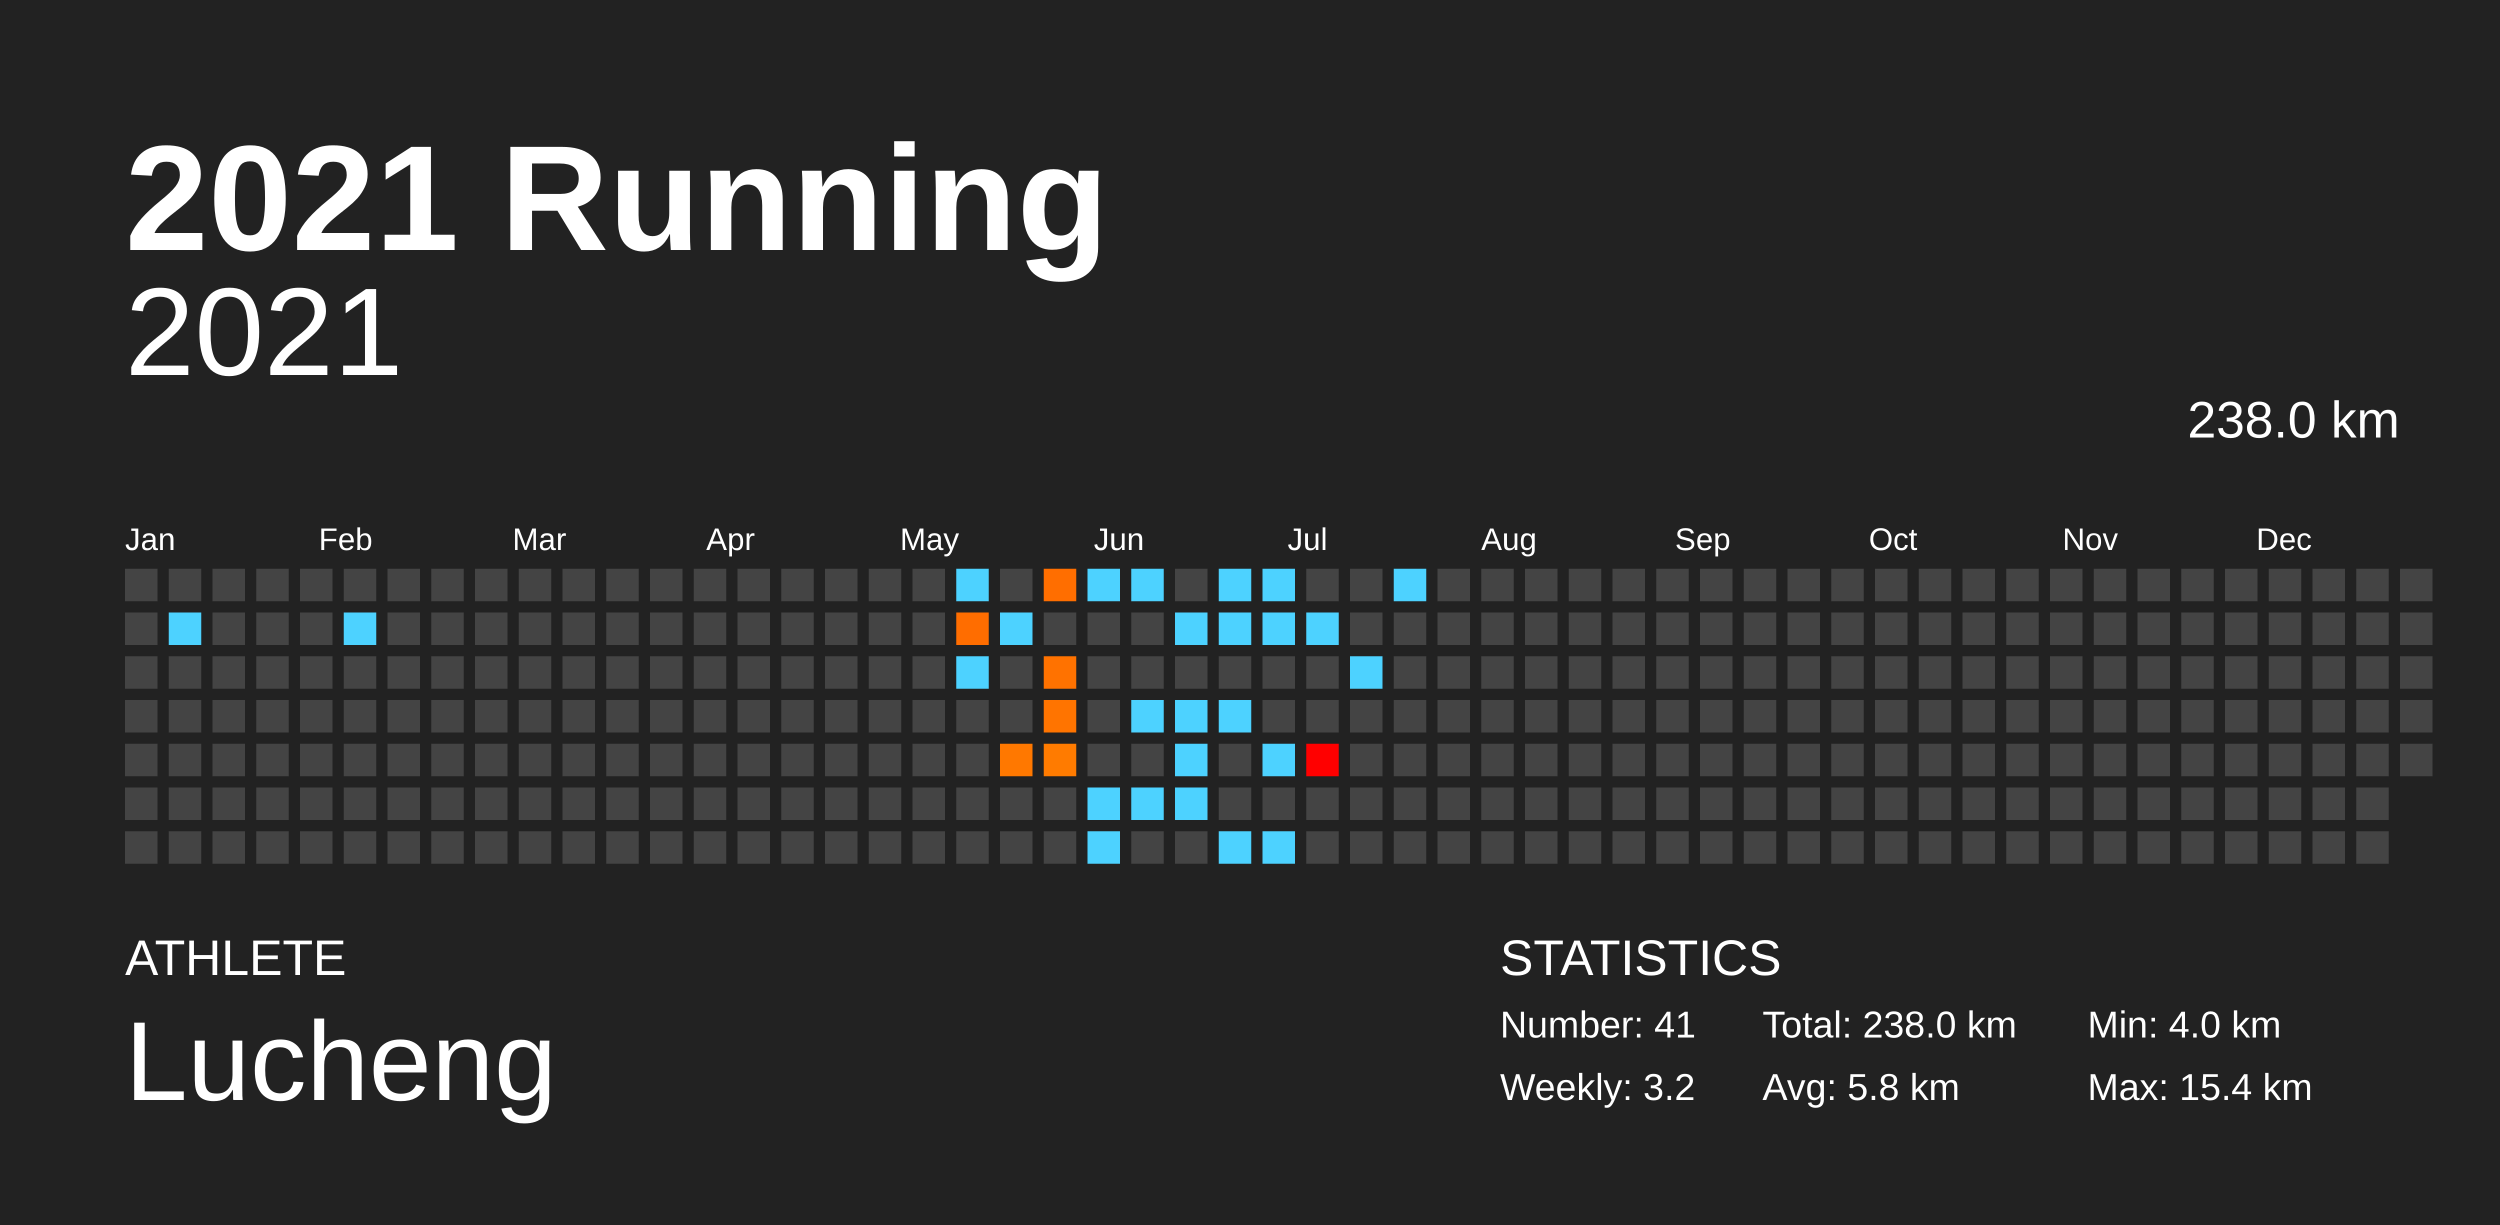
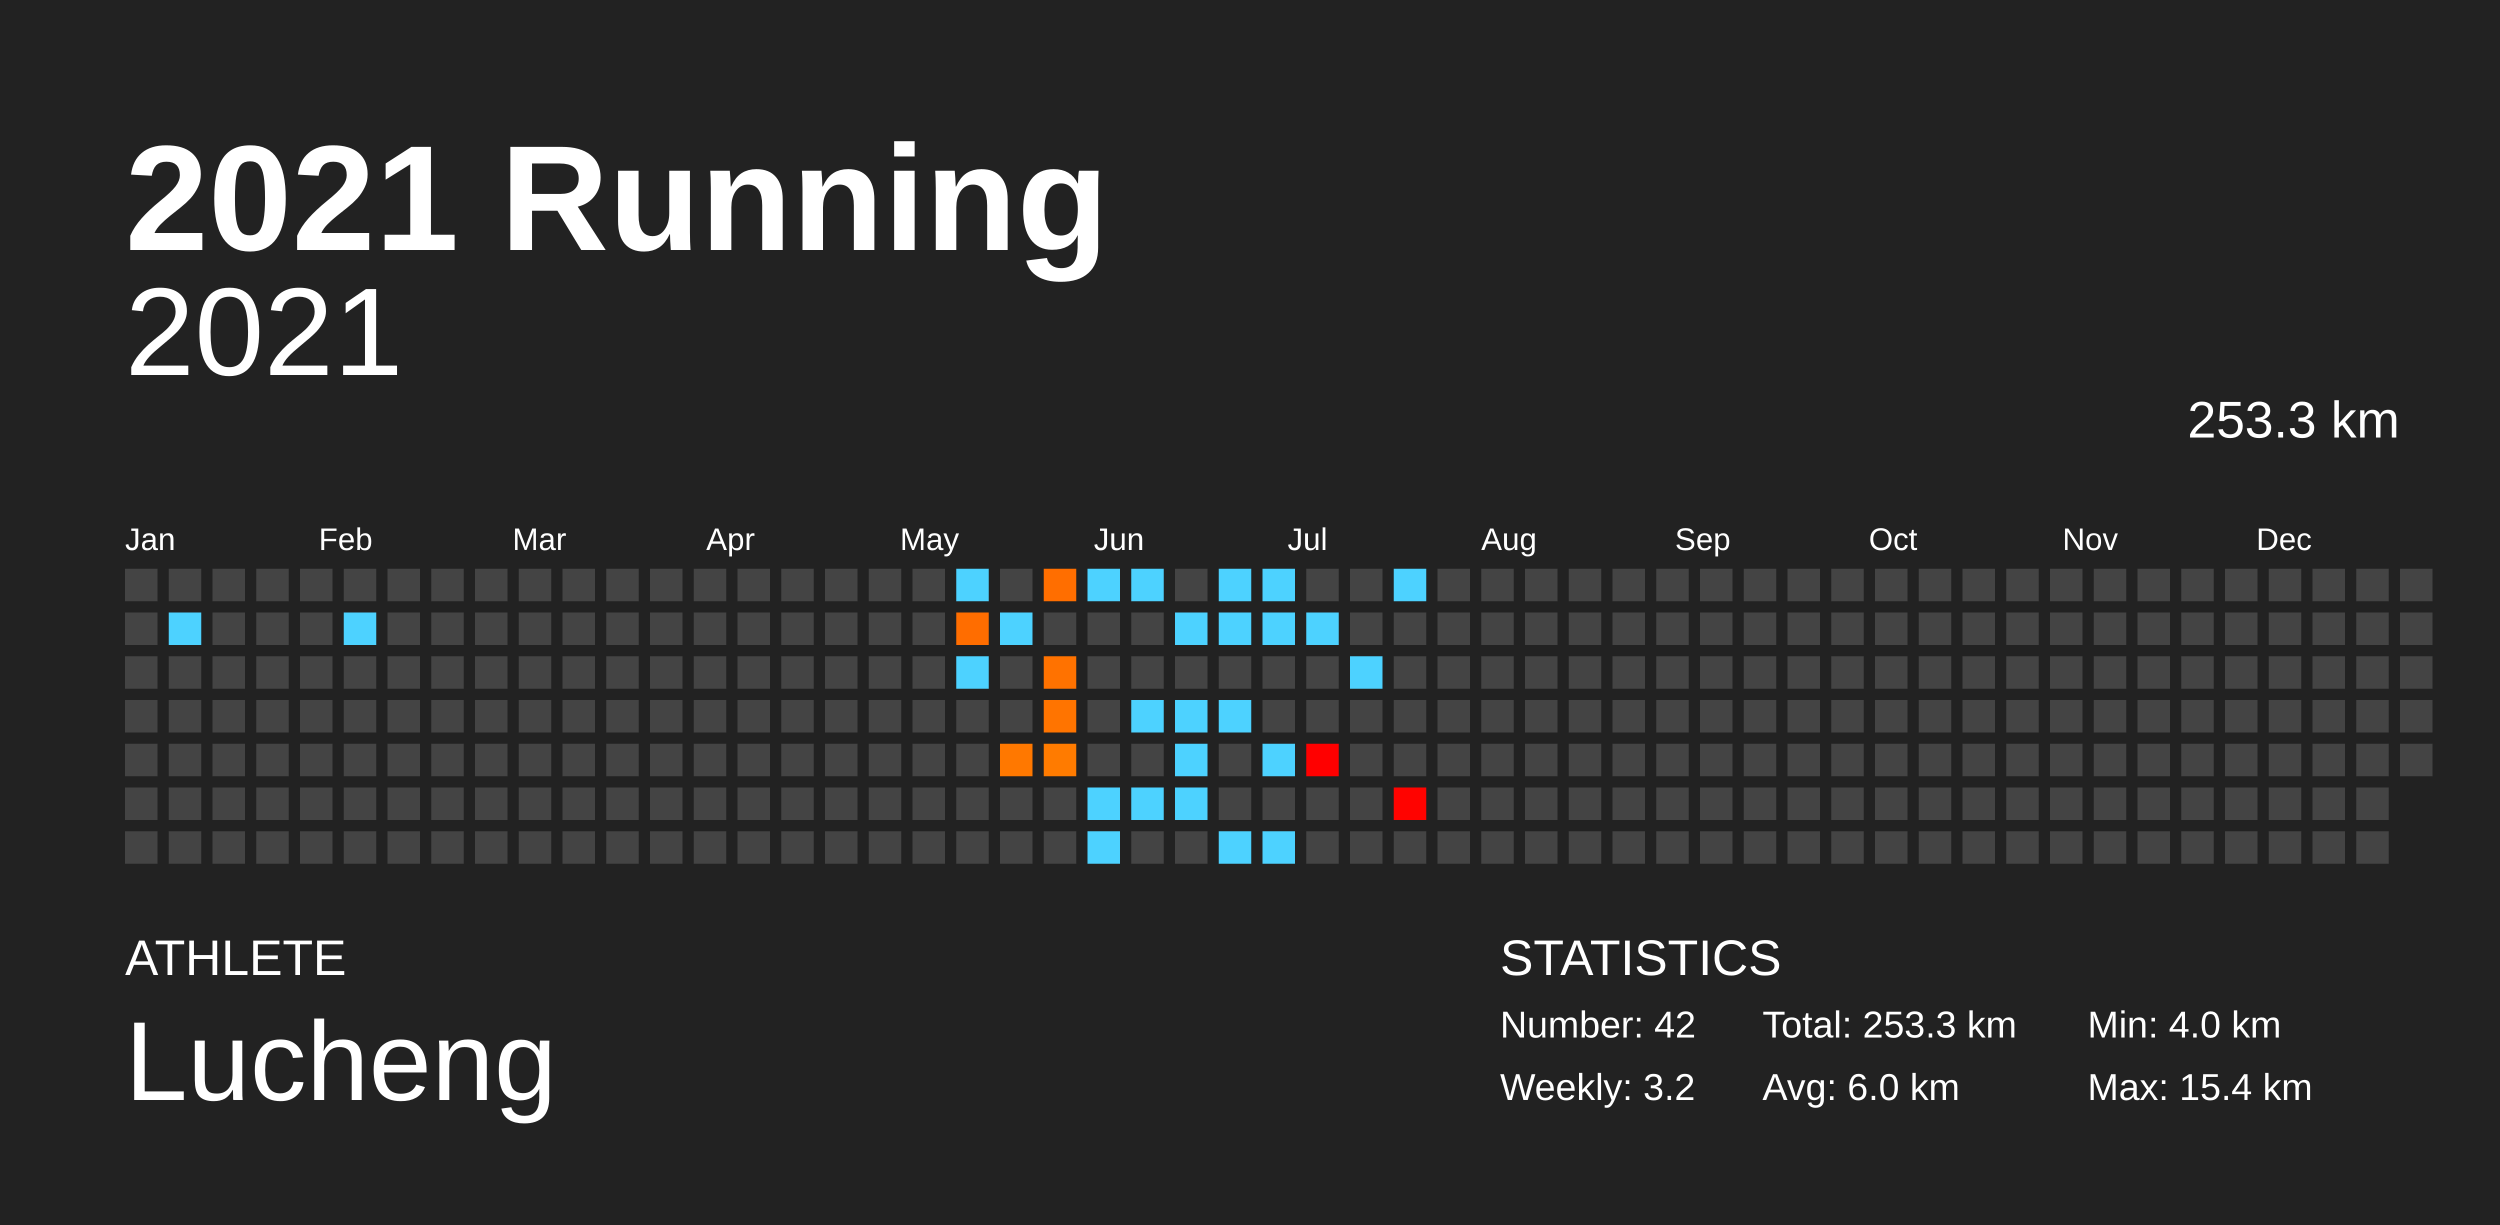
<svg xmlns="http://www.w3.org/2000/svg" baseProfile="full" height="98mm" version="1.1" viewBox="0,0,200,98" width="200mm">
  <defs />
  <rect fill="#222222" height="98" width="200" x="0" y="0" />
  <text fill="#FFFFFF" style="font-size:12px; font-family:Arial; font-weight:bold;" x="10" y="20">2021 Running</text>
  <text fill="#FFFFFF" style="font-size:4px; font-family:Arial" x="10" y="78">ATHLETE</text>
  <text fill="#FFFFFF" style="font-size:9px; font-family:Arial" x="10" y="88">Lucheng</text>
  <text fill="#FFFFFF" style="font-size:4px; font-family:Arial" x="120" y="78">STATISTICS</text>
-   <text fill="#FFFFFF" style="font-size:3px; font-family:Arial" x="120" y="83">Number: 41</text>
+   <text fill="#FFFFFF" style="font-size:3px; font-family:Arial" x="120" y="83">Number: 42</text>
  <text fill="#FFFFFF" style="font-size:3px; font-family:Arial" x="120" y="88">Weekly: 3.2</text>
-   <text fill="#FFFFFF" style="font-size:3px; font-family:Arial" x="141" y="83">Total: 238.0 km</text>
-   <text fill="#FFFFFF" style="font-size:3px; font-family:Arial" x="141" y="88">Avg: 5.8 km</text>
+   <text fill="#FFFFFF" style="font-size:3px; font-family:Arial" x="141" y="83">Total: 253.3 km</text>
+   <text fill="#FFFFFF" style="font-size:3px; font-family:Arial" x="141" y="88">Avg: 6.0 km</text>
  <text fill="#FFFFFF" style="font-size:3px; font-family:Arial" x="167" y="83">Min: 4.0 km</text>
  <text fill="#FFFFFF" style="font-size:3px; font-family:Arial" x="167" y="88">Max: 15.4 km</text>
  <text alignment-baseline="hanging" fill="#FFFFFF" style="font-size:10.0px; font-family:Arial;" x="10" y="30">2021</text>
-   <text alignment-baseline="hanging" fill="#FFFFFF" style="font-size:4.125px; font-family:Arial;" x="175" y="35">238.0 km</text>
+   <text alignment-baseline="hanging" fill="#FFFFFF" style="font-size:4.125px; font-family:Arial;" x="175" y="35">253.3 km</text>
  <text fill="#FFFFFF" style="font-size:2.5px; font-family:Arial" x="10.0" y="44">Jan</text>
  <text fill="#FFFFFF" style="font-size:2.5px; font-family:Arial" x="25.5" y="44">Feb</text>
  <text fill="#FFFFFF" style="font-size:2.5px; font-family:Arial" x="41.0" y="44">Mar</text>
  <text fill="#FFFFFF" style="font-size:2.5px; font-family:Arial" x="56.5" y="44">Apr</text>
  <text fill="#FFFFFF" style="font-size:2.5px; font-family:Arial" x="72.0" y="44">May</text>
  <text fill="#FFFFFF" style="font-size:2.5px; font-family:Arial" x="87.5" y="44">Jun</text>
  <text fill="#FFFFFF" style="font-size:2.5px; font-family:Arial" x="103.0" y="44">Jul</text>
  <text fill="#FFFFFF" style="font-size:2.5px; font-family:Arial" x="118.5" y="44">Aug</text>
  <text fill="#FFFFFF" style="font-size:2.5px; font-family:Arial" x="134.0" y="44">Sep</text>
  <text fill="#FFFFFF" style="font-size:2.5px; font-family:Arial" x="149.5" y="44">Oct</text>
  <text fill="#FFFFFF" style="font-size:2.5px; font-family:Arial" x="165.0" y="44">Nov</text>
  <text fill="#FFFFFF" style="font-size:2.5px; font-family:Arial" x="180.5" y="44">Dec</text>
  <rect fill="#444444" height="2.6" width="2.6" x="10.0" y="45.5" />
  <rect fill="#444444" height="2.6" width="2.6" x="10.0" y="49.0" />
  <rect fill="#444444" height="2.6" width="2.6" x="10.0" y="52.5" />
  <rect fill="#444444" height="2.6" width="2.6" x="10.0" y="56.0" />
  <rect fill="#444444" height="2.6" width="2.6" x="10.0" y="59.5" />
  <rect fill="#444444" height="2.6" width="2.6" x="10.0" y="63.0" />
  <rect fill="#444444" height="2.6" width="2.6" x="10.0" y="66.5" />
  <rect fill="#444444" height="2.6" width="2.6" x="13.5" y="45.5" />
  <rect fill="#4dd2ff" height="2.6" width="2.6" x="13.5" y="49.0" />
  <rect fill="#444444" height="2.6" width="2.6" x="13.5" y="52.5" />
  <rect fill="#444444" height="2.6" width="2.6" x="13.5" y="56.0" />
  <rect fill="#444444" height="2.6" width="2.6" x="13.5" y="59.5" />
  <rect fill="#444444" height="2.6" width="2.6" x="13.5" y="63.0" />
  <rect fill="#444444" height="2.6" width="2.6" x="13.5" y="66.5" />
  <rect fill="#444444" height="2.6" width="2.6" x="17.0" y="45.5" />
  <rect fill="#444444" height="2.6" width="2.6" x="17.0" y="49.0" />
  <rect fill="#444444" height="2.6" width="2.6" x="17.0" y="52.5" />
  <rect fill="#444444" height="2.6" width="2.6" x="17.0" y="56.0" />
  <rect fill="#444444" height="2.6" width="2.6" x="17.0" y="59.5" />
  <rect fill="#444444" height="2.6" width="2.6" x="17.0" y="63.0" />
  <rect fill="#444444" height="2.6" width="2.6" x="17.0" y="66.5" />
  <rect fill="#444444" height="2.6" width="2.6" x="20.5" y="45.5" />
  <rect fill="#444444" height="2.6" width="2.6" x="20.5" y="49.0" />
  <rect fill="#444444" height="2.6" width="2.6" x="20.5" y="52.5" />
  <rect fill="#444444" height="2.6" width="2.6" x="20.5" y="56.0" />
  <rect fill="#444444" height="2.6" width="2.6" x="20.5" y="59.5" />
  <rect fill="#444444" height="2.6" width="2.6" x="20.5" y="63.0" />
  <rect fill="#444444" height="2.6" width="2.6" x="20.5" y="66.5" />
  <rect fill="#444444" height="2.6" width="2.6" x="24.0" y="45.5" />
  <rect fill="#444444" height="2.6" width="2.6" x="24.0" y="49.0" />
  <rect fill="#444444" height="2.6" width="2.6" x="24.0" y="52.5" />
  <rect fill="#444444" height="2.6" width="2.6" x="24.0" y="56.0" />
  <rect fill="#444444" height="2.6" width="2.6" x="24.0" y="59.5" />
  <rect fill="#444444" height="2.6" width="2.6" x="24.0" y="63.0" />
  <rect fill="#444444" height="2.6" width="2.6" x="24.0" y="66.5" />
  <rect fill="#444444" height="2.6" width="2.6" x="27.5" y="45.5" />
  <rect fill="#4dd2ff" height="2.6" width="2.6" x="27.5" y="49.0" />
  <rect fill="#444444" height="2.6" width="2.6" x="27.5" y="52.5" />
  <rect fill="#444444" height="2.6" width="2.6" x="27.5" y="56.0" />
  <rect fill="#444444" height="2.6" width="2.6" x="27.5" y="59.5" />
  <rect fill="#444444" height="2.6" width="2.6" x="27.5" y="63.0" />
  <rect fill="#444444" height="2.6" width="2.6" x="27.5" y="66.5" />
  <rect fill="#444444" height="2.6" width="2.6" x="31.0" y="45.5" />
  <rect fill="#444444" height="2.6" width="2.6" x="31.0" y="49.0" />
  <rect fill="#444444" height="2.6" width="2.6" x="31.0" y="52.5" />
  <rect fill="#444444" height="2.6" width="2.6" x="31.0" y="56.0" />
  <rect fill="#444444" height="2.6" width="2.6" x="31.0" y="59.5" />
  <rect fill="#444444" height="2.6" width="2.6" x="31.0" y="63.0" />
  <rect fill="#444444" height="2.6" width="2.6" x="31.0" y="66.5" />
  <rect fill="#444444" height="2.6" width="2.6" x="34.5" y="45.5" />
  <rect fill="#444444" height="2.6" width="2.6" x="34.5" y="49.0" />
  <rect fill="#444444" height="2.6" width="2.6" x="34.5" y="52.5" />
  <rect fill="#444444" height="2.6" width="2.6" x="34.5" y="56.0" />
  <rect fill="#444444" height="2.6" width="2.6" x="34.5" y="59.5" />
  <rect fill="#444444" height="2.6" width="2.6" x="34.5" y="63.0" />
  <rect fill="#444444" height="2.6" width="2.6" x="34.5" y="66.5" />
  <rect fill="#444444" height="2.6" width="2.6" x="38.0" y="45.5" />
  <rect fill="#444444" height="2.6" width="2.6" x="38.0" y="49.0" />
  <rect fill="#444444" height="2.6" width="2.6" x="38.0" y="52.5" />
  <rect fill="#444444" height="2.6" width="2.6" x="38.0" y="56.0" />
  <rect fill="#444444" height="2.6" width="2.6" x="38.0" y="59.5" />
  <rect fill="#444444" height="2.6" width="2.6" x="38.0" y="63.0" />
  <rect fill="#444444" height="2.6" width="2.6" x="38.0" y="66.5" />
  <rect fill="#444444" height="2.6" width="2.6" x="41.5" y="45.5" />
  <rect fill="#444444" height="2.6" width="2.6" x="41.5" y="49.0" />
  <rect fill="#444444" height="2.6" width="2.6" x="41.5" y="52.5" />
  <rect fill="#444444" height="2.6" width="2.6" x="41.5" y="56.0" />
  <rect fill="#444444" height="2.6" width="2.6" x="41.5" y="59.5" />
  <rect fill="#444444" height="2.6" width="2.6" x="41.5" y="63.0" />
  <rect fill="#444444" height="2.6" width="2.6" x="41.5" y="66.5" />
  <rect fill="#444444" height="2.6" width="2.6" x="45.0" y="45.5" />
  <rect fill="#444444" height="2.6" width="2.6" x="45.0" y="49.0" />
  <rect fill="#444444" height="2.6" width="2.6" x="45.0" y="52.5" />
  <rect fill="#444444" height="2.6" width="2.6" x="45.0" y="56.0" />
  <rect fill="#444444" height="2.6" width="2.6" x="45.0" y="59.5" />
  <rect fill="#444444" height="2.6" width="2.6" x="45.0" y="63.0" />
  <rect fill="#444444" height="2.6" width="2.6" x="45.0" y="66.5" />
  <rect fill="#444444" height="2.6" width="2.6" x="48.5" y="45.5" />
  <rect fill="#444444" height="2.6" width="2.6" x="48.5" y="49.0" />
  <rect fill="#444444" height="2.6" width="2.6" x="48.5" y="52.5" />
  <rect fill="#444444" height="2.6" width="2.6" x="48.5" y="56.0" />
  <rect fill="#444444" height="2.6" width="2.6" x="48.5" y="59.5" />
  <rect fill="#444444" height="2.6" width="2.6" x="48.5" y="63.0" />
  <rect fill="#444444" height="2.6" width="2.6" x="48.5" y="66.5" />
  <rect fill="#444444" height="2.6" width="2.6" x="52.0" y="45.5" />
  <rect fill="#444444" height="2.6" width="2.6" x="52.0" y="49.0" />
  <rect fill="#444444" height="2.6" width="2.6" x="52.0" y="52.5" />
  <rect fill="#444444" height="2.6" width="2.6" x="52.0" y="56.0" />
  <rect fill="#444444" height="2.6" width="2.6" x="52.0" y="59.5" />
  <rect fill="#444444" height="2.6" width="2.6" x="52.0" y="63.0" />
  <rect fill="#444444" height="2.6" width="2.6" x="52.0" y="66.5" />
  <rect fill="#444444" height="2.6" width="2.6" x="55.5" y="45.5" />
  <rect fill="#444444" height="2.6" width="2.6" x="55.5" y="49.0" />
  <rect fill="#444444" height="2.6" width="2.6" x="55.5" y="52.5" />
  <rect fill="#444444" height="2.6" width="2.6" x="55.5" y="56.0" />
  <rect fill="#444444" height="2.6" width="2.6" x="55.5" y="59.5" />
  <rect fill="#444444" height="2.6" width="2.6" x="55.5" y="63.0" />
  <rect fill="#444444" height="2.6" width="2.6" x="55.5" y="66.5" />
  <rect fill="#444444" height="2.6" width="2.6" x="59.0" y="45.5" />
  <rect fill="#444444" height="2.6" width="2.6" x="59.0" y="49.0" />
  <rect fill="#444444" height="2.6" width="2.6" x="59.0" y="52.5" />
  <rect fill="#444444" height="2.6" width="2.6" x="59.0" y="56.0" />
  <rect fill="#444444" height="2.6" width="2.6" x="59.0" y="59.5" />
  <rect fill="#444444" height="2.6" width="2.6" x="59.0" y="63.0" />
  <rect fill="#444444" height="2.6" width="2.6" x="59.0" y="66.5" />
  <rect fill="#444444" height="2.6" width="2.6" x="62.5" y="45.5" />
  <rect fill="#444444" height="2.6" width="2.6" x="62.5" y="49.0" />
  <rect fill="#444444" height="2.6" width="2.6" x="62.5" y="52.5" />
  <rect fill="#444444" height="2.6" width="2.6" x="62.5" y="56.0" />
  <rect fill="#444444" height="2.6" width="2.6" x="62.5" y="59.5" />
  <rect fill="#444444" height="2.6" width="2.6" x="62.5" y="63.0" />
  <rect fill="#444444" height="2.6" width="2.6" x="62.5" y="66.5" />
  <rect fill="#444444" height="2.6" width="2.6" x="66.0" y="45.5" />
  <rect fill="#444444" height="2.6" width="2.6" x="66.0" y="49.0" />
  <rect fill="#444444" height="2.6" width="2.6" x="66.0" y="52.5" />
  <rect fill="#444444" height="2.6" width="2.6" x="66.0" y="56.0" />
  <rect fill="#444444" height="2.6" width="2.6" x="66.0" y="59.5" />
  <rect fill="#444444" height="2.6" width="2.6" x="66.0" y="63.0" />
  <rect fill="#444444" height="2.6" width="2.6" x="66.0" y="66.5" />
  <rect fill="#444444" height="2.6" width="2.6" x="69.5" y="45.5" />
  <rect fill="#444444" height="2.6" width="2.6" x="69.5" y="49.0" />
  <rect fill="#444444" height="2.6" width="2.6" x="69.5" y="52.5" />
  <rect fill="#444444" height="2.6" width="2.6" x="69.5" y="56.0" />
  <rect fill="#444444" height="2.6" width="2.6" x="69.5" y="59.5" />
  <rect fill="#444444" height="2.6" width="2.6" x="69.5" y="63.0" />
  <rect fill="#444444" height="2.6" width="2.6" x="69.5" y="66.5" />
  <rect fill="#444444" height="2.6" width="2.6" x="73.0" y="45.5" />
  <rect fill="#444444" height="2.6" width="2.6" x="73.0" y="49.0" />
  <rect fill="#444444" height="2.6" width="2.6" x="73.0" y="52.5" />
  <rect fill="#444444" height="2.6" width="2.6" x="73.0" y="56.0" />
  <rect fill="#444444" height="2.6" width="2.6" x="73.0" y="59.5" />
  <rect fill="#444444" height="2.6" width="2.6" x="73.0" y="63.0" />
  <rect fill="#444444" height="2.6" width="2.6" x="73.0" y="66.5" />
  <rect fill="#4dd2ff" height="2.6" width="2.6" x="76.5" y="45.5" />
  <rect fill="#ff6d00" height="2.6" width="2.6" x="76.5" y="49.0" />
  <rect fill="#4dd2ff" height="2.6" width="2.6" x="76.5" y="52.5" />
  <rect fill="#444444" height="2.6" width="2.6" x="76.5" y="56.0" />
  <rect fill="#444444" height="2.6" width="2.6" x="76.5" y="59.5" />
  <rect fill="#444444" height="2.6" width="2.6" x="76.5" y="63.0" />
  <rect fill="#444444" height="2.6" width="2.6" x="76.5" y="66.5" />
  <rect fill="#444444" height="2.6" width="2.6" x="80.0" y="45.5" />
  <rect fill="#4dd2ff" height="2.6" width="2.6" x="80.0" y="49.0" />
  <rect fill="#444444" height="2.6" width="2.6" x="80.0" y="52.5" />
  <rect fill="#444444" height="2.6" width="2.6" x="80.0" y="56.0" />
  <rect fill="#ff7800" height="2.6" width="2.6" x="80.0" y="59.5" />
  <rect fill="#444444" height="2.6" width="2.6" x="80.0" y="63.0" />
  <rect fill="#444444" height="2.6" width="2.6" x="80.0" y="66.5" />
  <rect fill="#ff6e00" height="2.6" width="2.6" x="83.5" y="45.5" />
  <rect fill="#444444" height="2.6" width="2.6" x="83.5" y="49.0" />
  <rect fill="#ff7200" height="2.6" width="2.6" x="83.5" y="52.5" />
  <rect fill="#ff7400" height="2.6" width="2.6" x="83.5" y="56.0" />
  <rect fill="#ff7b00" height="2.6" width="2.6" x="83.5" y="59.5" />
  <rect fill="#444444" height="2.6" width="2.6" x="83.5" y="63.0" />
  <rect fill="#444444" height="2.6" width="2.6" x="83.5" y="66.5" />
  <rect fill="#4dd2ff" height="2.6" width="2.6" x="87.0" y="45.5" />
  <rect fill="#444444" height="2.6" width="2.6" x="87.0" y="49.0" />
  <rect fill="#444444" height="2.6" width="2.6" x="87.0" y="52.5" />
  <rect fill="#444444" height="2.6" width="2.6" x="87.0" y="56.0" />
  <rect fill="#444444" height="2.6" width="2.6" x="87.0" y="59.5" />
  <rect fill="#4dd2ff" height="2.6" width="2.6" x="87.0" y="63.0" />
  <rect fill="#4dd2ff" height="2.6" width="2.6" x="87.0" y="66.5" />
  <rect fill="#4dd2ff" height="2.6" width="2.6" x="90.5" y="45.5" />
  <rect fill="#444444" height="2.6" width="2.6" x="90.5" y="49.0" />
  <rect fill="#444444" height="2.6" width="2.6" x="90.5" y="52.5" />
  <rect fill="#4dd2ff" height="2.6" width="2.6" x="90.5" y="56.0" />
  <rect fill="#444444" height="2.6" width="2.6" x="90.5" y="59.5" />
  <rect fill="#4dd2ff" height="2.6" width="2.6" x="90.5" y="63.0" />
  <rect fill="#444444" height="2.6" width="2.6" x="90.5" y="66.5" />
  <rect fill="#444444" height="2.6" width="2.6" x="94.0" y="45.5" />
  <rect fill="#4dd2ff" height="2.6" width="2.6" x="94.0" y="49.0" />
  <rect fill="#444444" height="2.6" width="2.6" x="94.0" y="52.5" />
  <rect fill="#4dd2ff" height="2.6" width="2.6" x="94.0" y="56.0" />
  <rect fill="#4dd2ff" height="2.6" width="2.6" x="94.0" y="59.5" />
  <rect fill="#4dd2ff" height="2.6" width="2.6" x="94.0" y="63.0" />
  <rect fill="#444444" height="2.6" width="2.6" x="94.0" y="66.5" />
  <rect fill="#4dd2ff" height="2.6" width="2.6" x="97.5" y="45.5" />
  <rect fill="#4dd2ff" height="2.6" width="2.6" x="97.5" y="49.0" />
  <rect fill="#444444" height="2.6" width="2.6" x="97.5" y="52.5" />
  <rect fill="#4dd2ff" height="2.6" width="2.6" x="97.5" y="56.0" />
  <rect fill="#444444" height="2.6" width="2.6" x="97.5" y="59.5" />
  <rect fill="#444444" height="2.6" width="2.6" x="97.5" y="63.0" />
  <rect fill="#4dd2ff" height="2.6" width="2.6" x="97.5" y="66.5" />
  <rect fill="#4dd2ff" height="2.6" width="2.6" x="101.0" y="45.5" />
  <rect fill="#4dd2ff" height="2.6" width="2.6" x="101.0" y="49.0" />
  <rect fill="#444444" height="2.6" width="2.6" x="101.0" y="52.5" />
  <rect fill="#444444" height="2.6" width="2.6" x="101.0" y="56.0" />
  <rect fill="#4dd2ff" height="2.6" width="2.6" x="101.0" y="59.5" />
  <rect fill="#444444" height="2.6" width="2.6" x="101.0" y="63.0" />
  <rect fill="#4dd2ff" height="2.6" width="2.6" x="101.0" y="66.5" />
  <rect fill="#444444" height="2.6" width="2.6" x="104.5" y="45.5" />
  <rect fill="#4dd2ff" height="2.6" width="2.6" x="104.5" y="49.0" />
  <rect fill="#444444" height="2.6" width="2.6" x="104.5" y="52.5" />
  <rect fill="#444444" height="2.6" width="2.6" x="104.5" y="56.0" />
  <rect fill="#ff0000" height="2.6" width="2.6" x="104.5" y="59.5" />
  <rect fill="#444444" height="2.6" width="2.6" x="104.5" y="63.0" />
  <rect fill="#444444" height="2.6" width="2.6" x="104.5" y="66.5" />
  <rect fill="#444444" height="2.6" width="2.6" x="108.0" y="45.5" />
  <rect fill="#444444" height="2.6" width="2.6" x="108.0" y="49.0" />
  <rect fill="#4dd2ff" height="2.6" width="2.6" x="108.0" y="52.5" />
  <rect fill="#444444" height="2.6" width="2.6" x="108.0" y="56.0" />
  <rect fill="#444444" height="2.6" width="2.6" x="108.0" y="59.5" />
  <rect fill="#444444" height="2.6" width="2.6" x="108.0" y="63.0" />
  <rect fill="#444444" height="2.6" width="2.6" x="108.0" y="66.5" />
  <rect fill="#4dd2ff" height="2.6" width="2.6" x="111.5" y="45.5" />
  <rect fill="#444444" height="2.6" width="2.6" x="111.5" y="49.0" />
  <rect fill="#444444" height="2.6" width="2.6" x="111.5" y="52.5" />
  <rect fill="#444444" height="2.6" width="2.6" x="111.5" y="56.0" />
  <rect fill="#444444" height="2.6" width="2.6" x="111.5" y="59.5" />
-   <rect fill="#444444" height="2.6" width="2.6" x="111.5" y="63.0" />
+   <rect fill="#ff0300" height="2.6" width="2.6" x="111.5" y="63.0" />
  <rect fill="#444444" height="2.6" width="2.6" x="111.5" y="66.5" />
  <rect fill="#444444" height="2.6" width="2.6" x="115.0" y="45.5" />
  <rect fill="#444444" height="2.6" width="2.6" x="115.0" y="49.0" />
  <rect fill="#444444" height="2.6" width="2.6" x="115.0" y="52.5" />
  <rect fill="#444444" height="2.6" width="2.6" x="115.0" y="56.0" />
  <rect fill="#444444" height="2.6" width="2.6" x="115.0" y="59.5" />
  <rect fill="#444444" height="2.6" width="2.6" x="115.0" y="63.0" />
  <rect fill="#444444" height="2.6" width="2.6" x="115.0" y="66.5" />
  <rect fill="#444444" height="2.6" width="2.6" x="118.5" y="45.5" />
  <rect fill="#444444" height="2.6" width="2.6" x="118.5" y="49.0" />
  <rect fill="#444444" height="2.6" width="2.6" x="118.5" y="52.5" />
  <rect fill="#444444" height="2.6" width="2.6" x="118.5" y="56.0" />
  <rect fill="#444444" height="2.6" width="2.6" x="118.5" y="59.5" />
  <rect fill="#444444" height="2.6" width="2.6" x="118.5" y="63.0" />
  <rect fill="#444444" height="2.6" width="2.6" x="118.5" y="66.5" />
  <rect fill="#444444" height="2.6" width="2.6" x="122.0" y="45.5" />
  <rect fill="#444444" height="2.6" width="2.6" x="122.0" y="49.0" />
  <rect fill="#444444" height="2.6" width="2.6" x="122.0" y="52.5" />
  <rect fill="#444444" height="2.6" width="2.6" x="122.0" y="56.0" />
  <rect fill="#444444" height="2.6" width="2.6" x="122.0" y="59.5" />
  <rect fill="#444444" height="2.6" width="2.6" x="122.0" y="63.0" />
  <rect fill="#444444" height="2.6" width="2.6" x="122.0" y="66.5" />
  <rect fill="#444444" height="2.6" width="2.6" x="125.5" y="45.5" />
  <rect fill="#444444" height="2.6" width="2.6" x="125.5" y="49.0" />
  <rect fill="#444444" height="2.6" width="2.6" x="125.5" y="52.5" />
  <rect fill="#444444" height="2.6" width="2.6" x="125.5" y="56.0" />
  <rect fill="#444444" height="2.6" width="2.6" x="125.5" y="59.5" />
  <rect fill="#444444" height="2.6" width="2.6" x="125.5" y="63.0" />
  <rect fill="#444444" height="2.6" width="2.6" x="125.5" y="66.5" />
  <rect fill="#444444" height="2.6" width="2.6" x="129.0" y="45.5" />
  <rect fill="#444444" height="2.6" width="2.6" x="129.0" y="49.0" />
  <rect fill="#444444" height="2.6" width="2.6" x="129.0" y="52.5" />
  <rect fill="#444444" height="2.6" width="2.6" x="129.0" y="56.0" />
  <rect fill="#444444" height="2.6" width="2.6" x="129.0" y="59.5" />
  <rect fill="#444444" height="2.6" width="2.6" x="129.0" y="63.0" />
  <rect fill="#444444" height="2.6" width="2.6" x="129.0" y="66.5" />
  <rect fill="#444444" height="2.6" width="2.6" x="132.5" y="45.5" />
  <rect fill="#444444" height="2.6" width="2.6" x="132.5" y="49.0" />
  <rect fill="#444444" height="2.6" width="2.6" x="132.5" y="52.5" />
  <rect fill="#444444" height="2.6" width="2.6" x="132.5" y="56.0" />
  <rect fill="#444444" height="2.6" width="2.6" x="132.5" y="59.5" />
  <rect fill="#444444" height="2.6" width="2.6" x="132.5" y="63.0" />
  <rect fill="#444444" height="2.6" width="2.6" x="132.5" y="66.5" />
  <rect fill="#444444" height="2.6" width="2.6" x="136.0" y="45.5" />
  <rect fill="#444444" height="2.6" width="2.6" x="136.0" y="49.0" />
  <rect fill="#444444" height="2.6" width="2.6" x="136.0" y="52.5" />
  <rect fill="#444444" height="2.6" width="2.6" x="136.0" y="56.0" />
  <rect fill="#444444" height="2.6" width="2.6" x="136.0" y="59.5" />
  <rect fill="#444444" height="2.6" width="2.6" x="136.0" y="63.0" />
  <rect fill="#444444" height="2.6" width="2.6" x="136.0" y="66.5" />
  <rect fill="#444444" height="2.6" width="2.6" x="139.5" y="45.5" />
  <rect fill="#444444" height="2.6" width="2.6" x="139.5" y="49.0" />
  <rect fill="#444444" height="2.6" width="2.6" x="139.5" y="52.5" />
  <rect fill="#444444" height="2.6" width="2.6" x="139.5" y="56.0" />
  <rect fill="#444444" height="2.6" width="2.6" x="139.5" y="59.5" />
  <rect fill="#444444" height="2.6" width="2.6" x="139.5" y="63.0" />
  <rect fill="#444444" height="2.6" width="2.6" x="139.5" y="66.5" />
  <rect fill="#444444" height="2.6" width="2.6" x="143.0" y="45.5" />
  <rect fill="#444444" height="2.6" width="2.6" x="143.0" y="49.0" />
  <rect fill="#444444" height="2.6" width="2.6" x="143.0" y="52.5" />
  <rect fill="#444444" height="2.6" width="2.6" x="143.0" y="56.0" />
  <rect fill="#444444" height="2.6" width="2.6" x="143.0" y="59.5" />
  <rect fill="#444444" height="2.6" width="2.6" x="143.0" y="63.0" />
  <rect fill="#444444" height="2.6" width="2.6" x="143.0" y="66.5" />
  <rect fill="#444444" height="2.6" width="2.6" x="146.5" y="45.5" />
  <rect fill="#444444" height="2.6" width="2.6" x="146.5" y="49.0" />
  <rect fill="#444444" height="2.6" width="2.6" x="146.5" y="52.5" />
  <rect fill="#444444" height="2.6" width="2.6" x="146.5" y="56.0" />
  <rect fill="#444444" height="2.6" width="2.6" x="146.5" y="59.5" />
  <rect fill="#444444" height="2.6" width="2.6" x="146.5" y="63.0" />
  <rect fill="#444444" height="2.6" width="2.6" x="146.5" y="66.5" />
  <rect fill="#444444" height="2.6" width="2.6" x="150.0" y="45.5" />
  <rect fill="#444444" height="2.6" width="2.6" x="150.0" y="49.0" />
  <rect fill="#444444" height="2.6" width="2.6" x="150.0" y="52.5" />
  <rect fill="#444444" height="2.6" width="2.6" x="150.0" y="56.0" />
  <rect fill="#444444" height="2.6" width="2.6" x="150.0" y="59.5" />
  <rect fill="#444444" height="2.6" width="2.6" x="150.0" y="63.0" />
  <rect fill="#444444" height="2.6" width="2.6" x="150.0" y="66.5" />
  <rect fill="#444444" height="2.6" width="2.6" x="153.5" y="45.5" />
  <rect fill="#444444" height="2.6" width="2.6" x="153.5" y="49.0" />
  <rect fill="#444444" height="2.6" width="2.6" x="153.5" y="52.5" />
  <rect fill="#444444" height="2.6" width="2.6" x="153.5" y="56.0" />
  <rect fill="#444444" height="2.6" width="2.6" x="153.5" y="59.5" />
  <rect fill="#444444" height="2.6" width="2.6" x="153.5" y="63.0" />
  <rect fill="#444444" height="2.6" width="2.6" x="153.5" y="66.5" />
  <rect fill="#444444" height="2.6" width="2.6" x="157.0" y="45.5" />
  <rect fill="#444444" height="2.6" width="2.6" x="157.0" y="49.0" />
  <rect fill="#444444" height="2.6" width="2.6" x="157.0" y="52.5" />
  <rect fill="#444444" height="2.6" width="2.6" x="157.0" y="56.0" />
  <rect fill="#444444" height="2.6" width="2.6" x="157.0" y="59.5" />
  <rect fill="#444444" height="2.6" width="2.6" x="157.0" y="63.0" />
  <rect fill="#444444" height="2.6" width="2.6" x="157.0" y="66.5" />
  <rect fill="#444444" height="2.6" width="2.6" x="160.5" y="45.5" />
  <rect fill="#444444" height="2.6" width="2.6" x="160.5" y="49.0" />
  <rect fill="#444444" height="2.6" width="2.6" x="160.5" y="52.5" />
  <rect fill="#444444" height="2.6" width="2.6" x="160.5" y="56.0" />
  <rect fill="#444444" height="2.6" width="2.6" x="160.5" y="59.5" />
  <rect fill="#444444" height="2.6" width="2.6" x="160.5" y="63.0" />
  <rect fill="#444444" height="2.6" width="2.6" x="160.5" y="66.5" />
  <rect fill="#444444" height="2.6" width="2.6" x="164.0" y="45.5" />
  <rect fill="#444444" height="2.6" width="2.6" x="164.0" y="49.0" />
  <rect fill="#444444" height="2.6" width="2.6" x="164.0" y="52.5" />
  <rect fill="#444444" height="2.6" width="2.6" x="164.0" y="56.0" />
  <rect fill="#444444" height="2.6" width="2.6" x="164.0" y="59.5" />
  <rect fill="#444444" height="2.6" width="2.6" x="164.0" y="63.0" />
  <rect fill="#444444" height="2.6" width="2.6" x="164.0" y="66.5" />
  <rect fill="#444444" height="2.6" width="2.6" x="167.5" y="45.5" />
  <rect fill="#444444" height="2.6" width="2.6" x="167.5" y="49.0" />
  <rect fill="#444444" height="2.6" width="2.6" x="167.5" y="52.5" />
  <rect fill="#444444" height="2.6" width="2.6" x="167.5" y="56.0" />
  <rect fill="#444444" height="2.6" width="2.6" x="167.5" y="59.5" />
  <rect fill="#444444" height="2.6" width="2.6" x="167.5" y="63.0" />
  <rect fill="#444444" height="2.6" width="2.6" x="167.5" y="66.5" />
  <rect fill="#444444" height="2.6" width="2.6" x="171.0" y="45.5" />
  <rect fill="#444444" height="2.6" width="2.6" x="171.0" y="49.0" />
  <rect fill="#444444" height="2.6" width="2.6" x="171.0" y="52.5" />
  <rect fill="#444444" height="2.6" width="2.6" x="171.0" y="56.0" />
  <rect fill="#444444" height="2.6" width="2.6" x="171.0" y="59.5" />
  <rect fill="#444444" height="2.6" width="2.6" x="171.0" y="63.0" />
  <rect fill="#444444" height="2.6" width="2.6" x="171.0" y="66.5" />
  <rect fill="#444444" height="2.6" width="2.6" x="174.5" y="45.5" />
  <rect fill="#444444" height="2.6" width="2.6" x="174.5" y="49.0" />
  <rect fill="#444444" height="2.6" width="2.6" x="174.5" y="52.5" />
  <rect fill="#444444" height="2.6" width="2.6" x="174.5" y="56.0" />
  <rect fill="#444444" height="2.6" width="2.6" x="174.5" y="59.5" />
  <rect fill="#444444" height="2.6" width="2.6" x="174.5" y="63.0" />
  <rect fill="#444444" height="2.6" width="2.6" x="174.5" y="66.5" />
  <rect fill="#444444" height="2.6" width="2.6" x="178.0" y="45.5" />
  <rect fill="#444444" height="2.6" width="2.6" x="178.0" y="49.0" />
  <rect fill="#444444" height="2.6" width="2.6" x="178.0" y="52.5" />
  <rect fill="#444444" height="2.6" width="2.6" x="178.0" y="56.0" />
  <rect fill="#444444" height="2.6" width="2.6" x="178.0" y="59.5" />
  <rect fill="#444444" height="2.6" width="2.6" x="178.0" y="63.0" />
  <rect fill="#444444" height="2.6" width="2.6" x="178.0" y="66.5" />
  <rect fill="#444444" height="2.6" width="2.6" x="181.5" y="45.5" />
  <rect fill="#444444" height="2.6" width="2.6" x="181.5" y="49.0" />
  <rect fill="#444444" height="2.6" width="2.6" x="181.5" y="52.5" />
  <rect fill="#444444" height="2.6" width="2.6" x="181.5" y="56.0" />
  <rect fill="#444444" height="2.6" width="2.6" x="181.5" y="59.5" />
  <rect fill="#444444" height="2.6" width="2.6" x="181.5" y="63.0" />
  <rect fill="#444444" height="2.6" width="2.6" x="181.5" y="66.5" />
  <rect fill="#444444" height="2.6" width="2.6" x="185.0" y="45.5" />
  <rect fill="#444444" height="2.6" width="2.6" x="185.0" y="49.0" />
  <rect fill="#444444" height="2.6" width="2.6" x="185.0" y="52.5" />
  <rect fill="#444444" height="2.6" width="2.6" x="185.0" y="56.0" />
  <rect fill="#444444" height="2.6" width="2.6" x="185.0" y="59.5" />
  <rect fill="#444444" height="2.6" width="2.6" x="185.0" y="63.0" />
  <rect fill="#444444" height="2.6" width="2.6" x="185.0" y="66.5" />
  <rect fill="#444444" height="2.6" width="2.6" x="188.5" y="45.5" />
  <rect fill="#444444" height="2.6" width="2.6" x="188.5" y="49.0" />
  <rect fill="#444444" height="2.6" width="2.6" x="188.5" y="52.5" />
  <rect fill="#444444" height="2.6" width="2.6" x="188.5" y="56.0" />
  <rect fill="#444444" height="2.6" width="2.6" x="188.5" y="59.5" />
  <rect fill="#444444" height="2.6" width="2.6" x="188.5" y="63.0" />
  <rect fill="#444444" height="2.6" width="2.6" x="188.5" y="66.5" />
  <rect fill="#444444" height="2.6" width="2.6" x="192.0" y="45.5" />
  <rect fill="#444444" height="2.6" width="2.6" x="192.0" y="49.0" />
  <rect fill="#444444" height="2.6" width="2.6" x="192.0" y="52.5" />
  <rect fill="#444444" height="2.6" width="2.6" x="192.0" y="56.0" />
  <rect fill="#444444" height="2.6" width="2.6" x="192.0" y="59.5" />
</svg>
